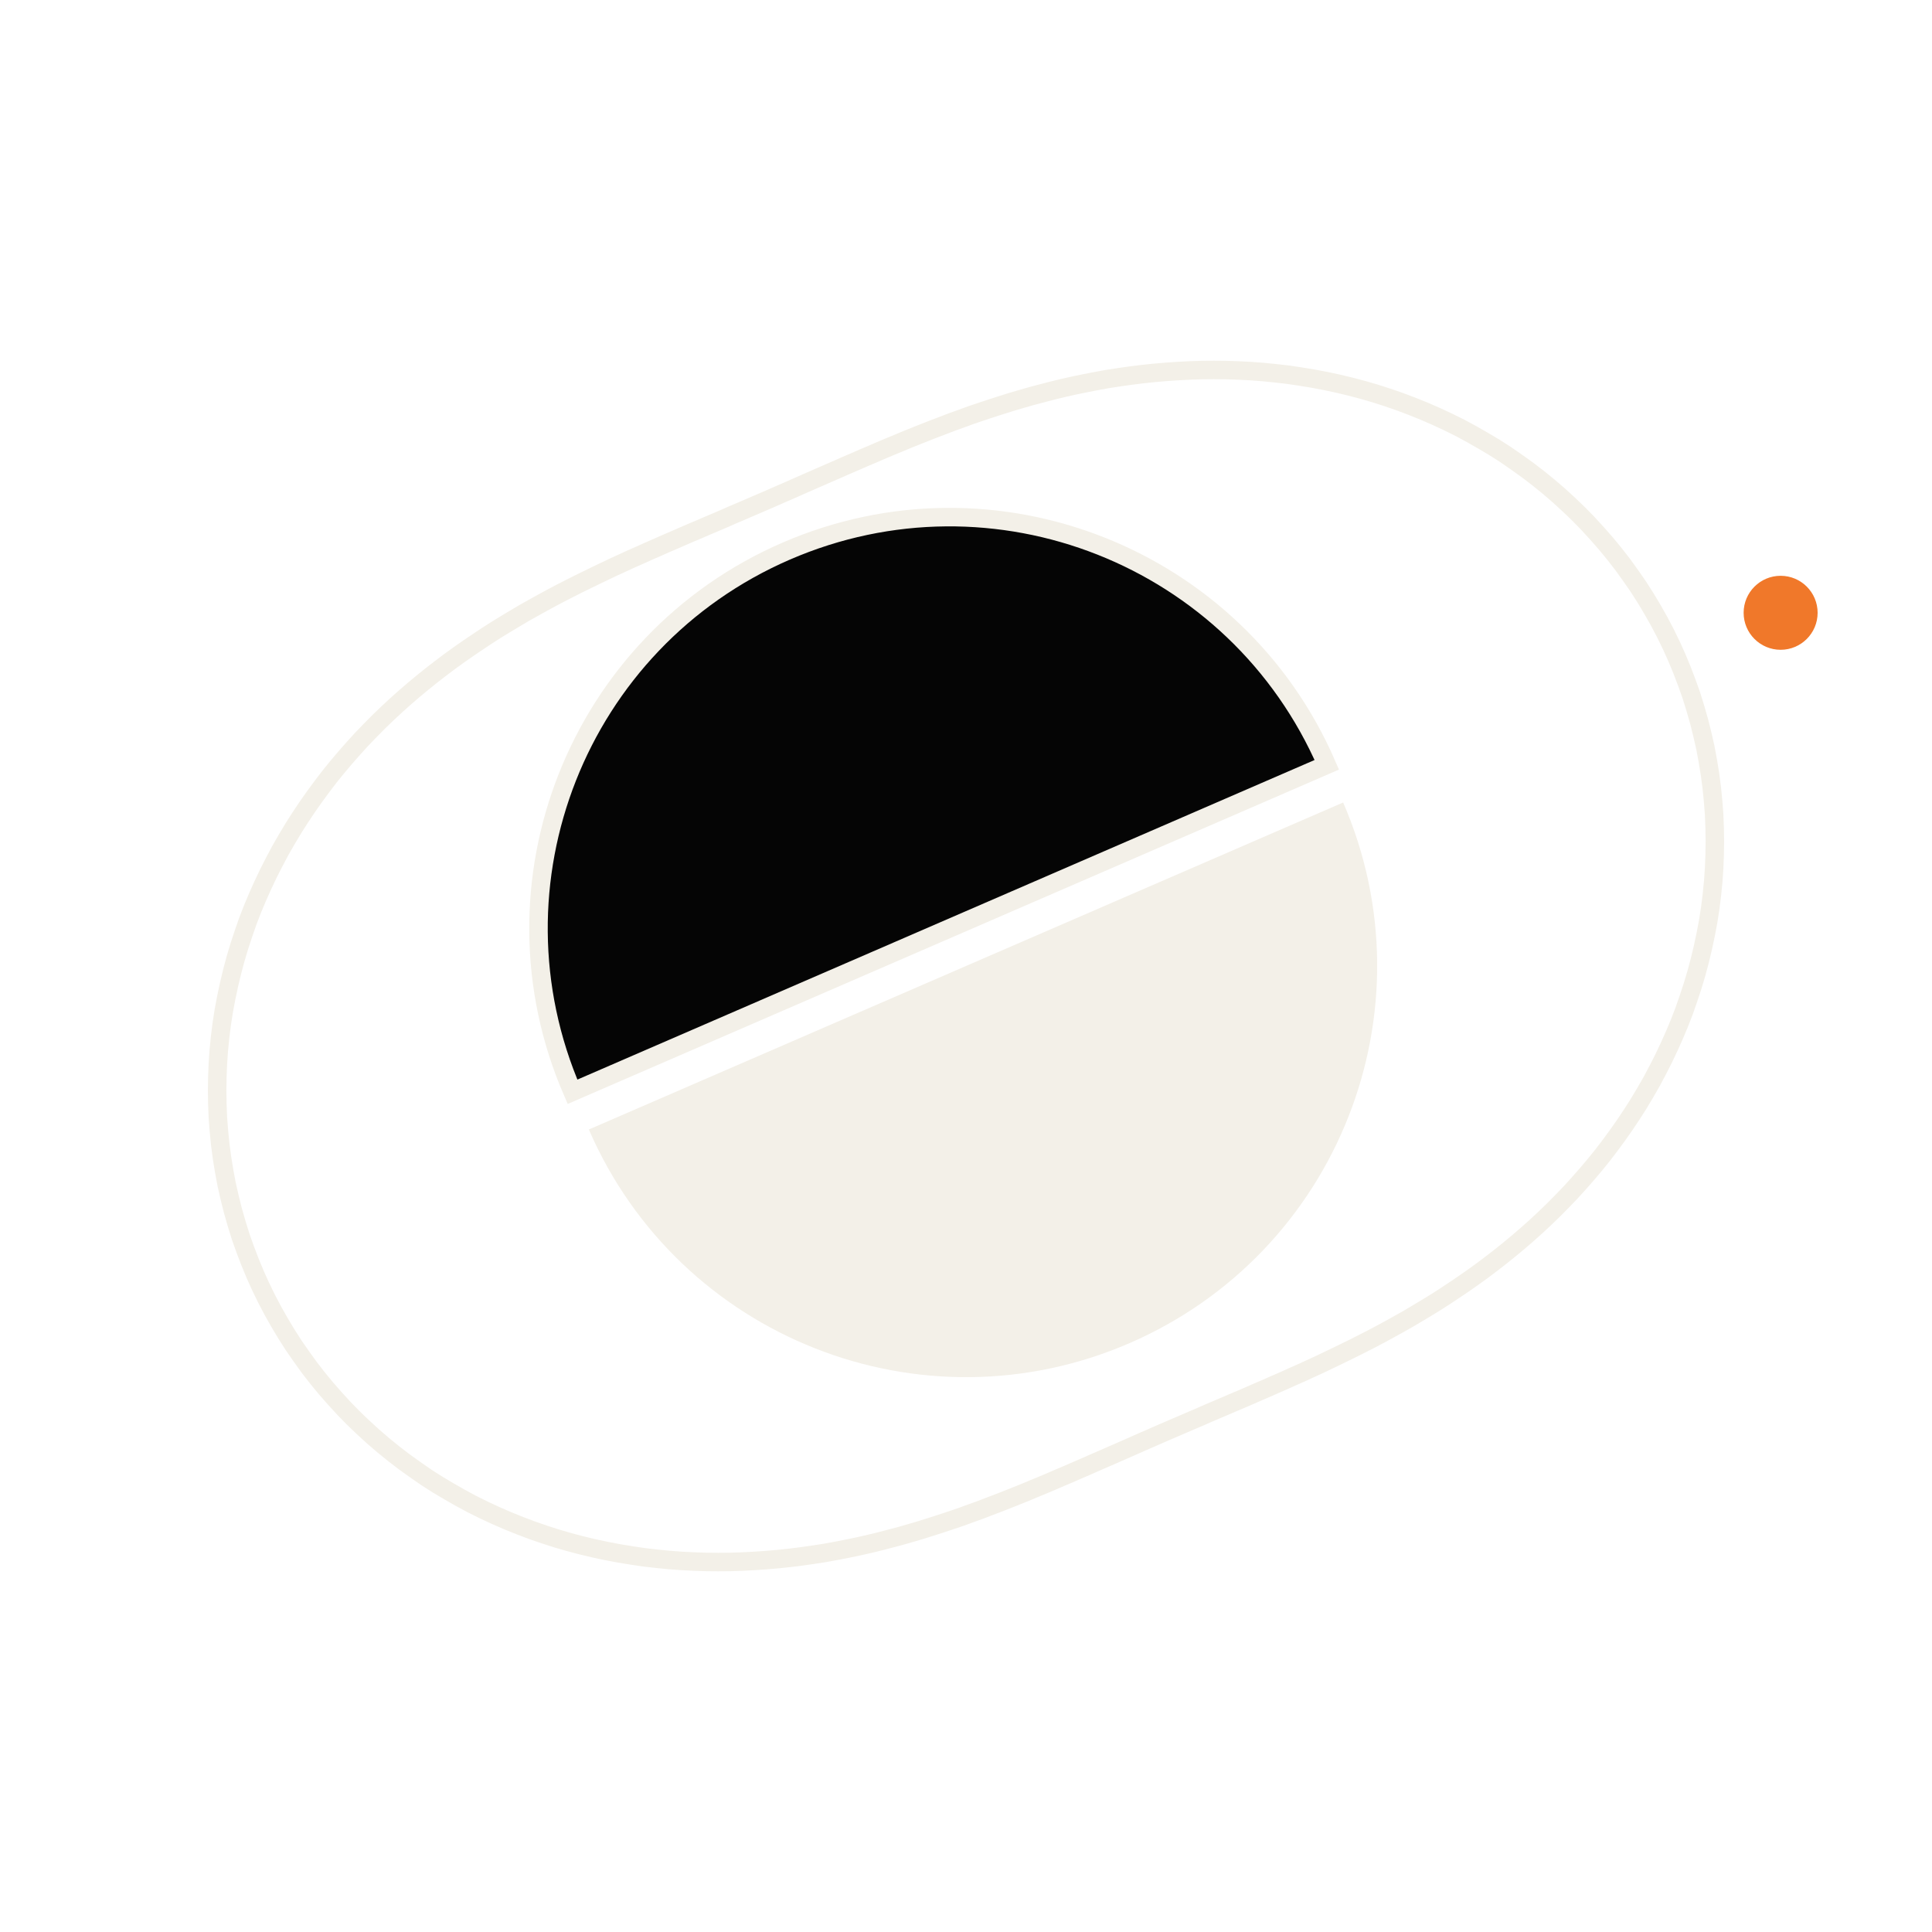
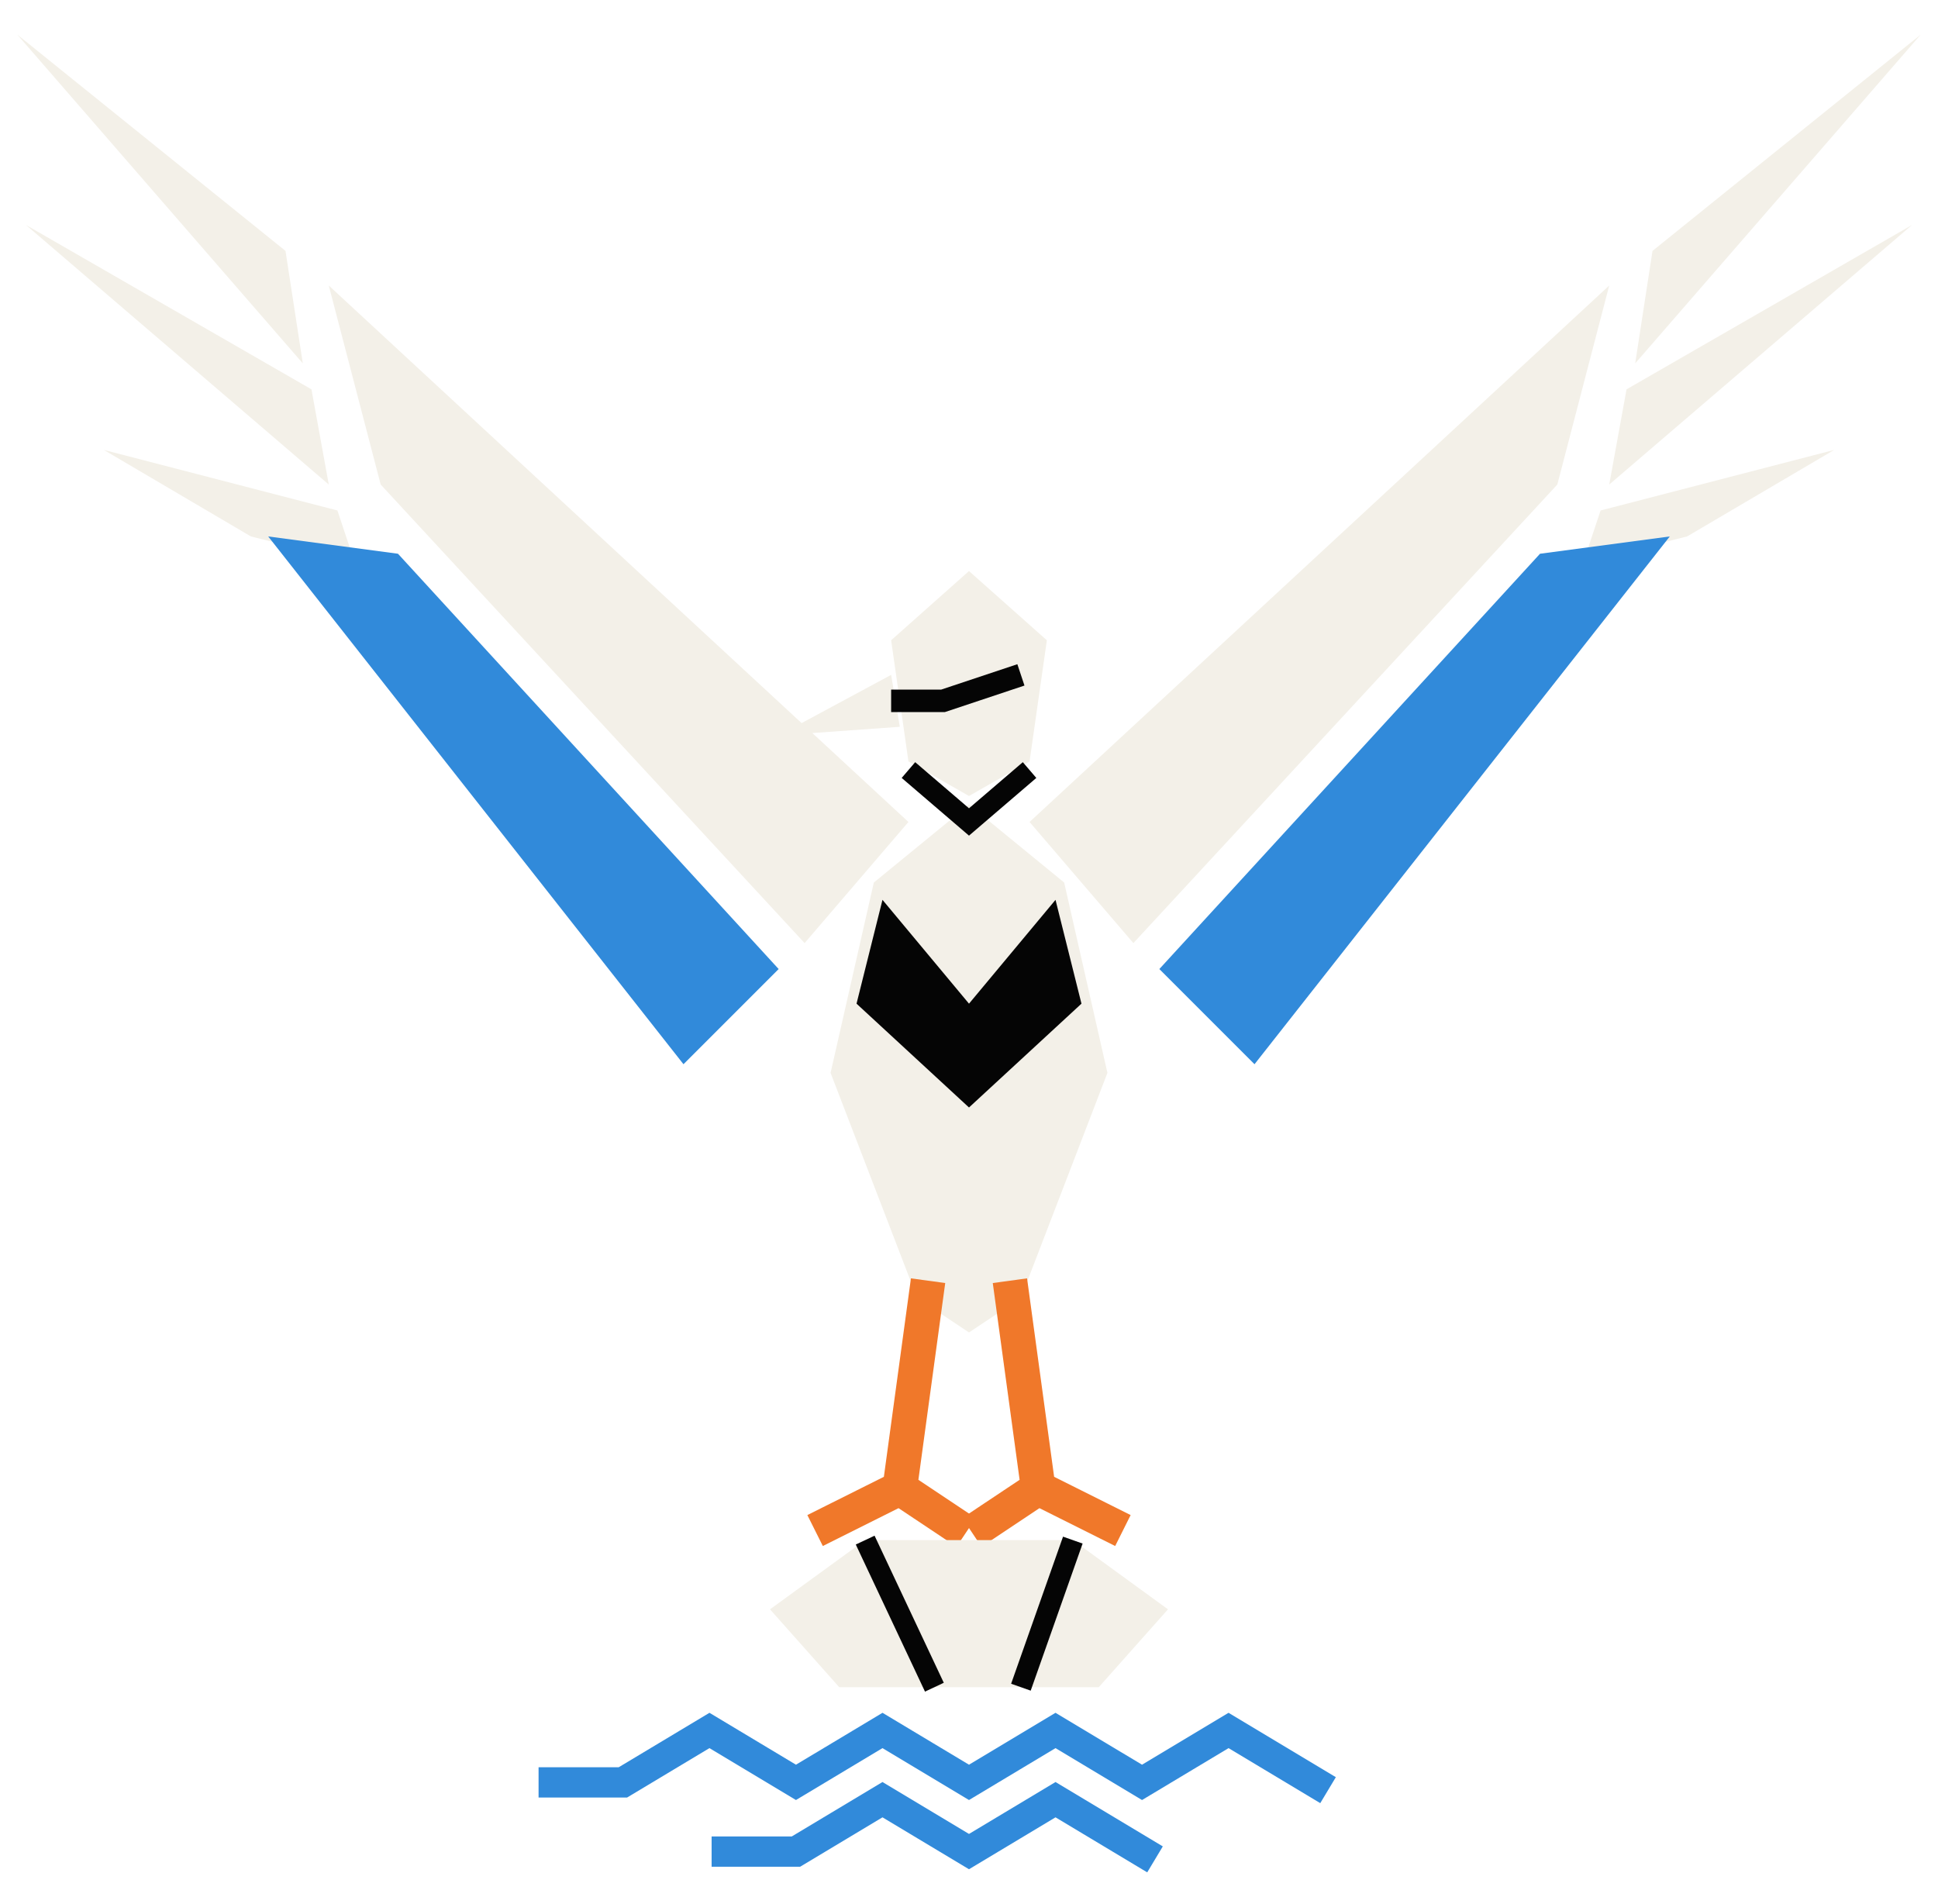
- <svg xmlns="http://www.w3.org/2000/svg" viewBox="6 6 188 188" width="188" height="188">
-   <path d="M169.18 70.01 L169.68 71.22 L170.15 72.45 L170.59 73.69 L170.98 74.95 L171.34 76.21 L171.66 77.49 L171.95 78.77 L172.19 80.06 L172.40 81.36 L172.57 82.66 L172.70 83.96 L172.80 85.27 L172.85 86.58 L172.87 87.88 L172.85 89.19 L172.80 90.49 L172.71 91.79 L172.58 93.09 L172.42 94.38 L172.22 95.66 L171.98 96.93 L171.71 98.20 L171.41 99.45 L171.08 100.69 L170.71 101.93 L170.31 103.14 L169.89 104.35 L169.43 105.54 L168.94 106.71 L168.42 107.87 L167.88 109.01 L167.31 110.13 L166.72 111.24 L166.10 112.32 L165.46 113.39 L164.79 114.44 L164.11 115.46 L163.40 116.47 L162.68 117.45 L161.94 118.42 L161.18 119.36 L160.40 120.28 L159.61 121.18 L158.81 122.06 L157.99 122.91 L157.16 123.75 L156.32 124.56 L155.47 125.35 L154.61 126.12 L153.74 126.87 L152.87 127.59 L151.99 128.30 L151.11 128.98 L150.22 129.65 L149.32 130.30 L148.43 130.92 L147.53 131.53 L146.64 132.12 L145.74 132.70 L144.84 133.25 L143.94 133.79 L143.05 134.32 L142.16 134.82 L141.26 135.32 L140.38 135.80 L139.49 136.27 L138.61 136.72 L137.74 137.16 L136.86 137.59 L136.00 138.01 L135.14 138.42 L134.28 138.83 L133.43 139.22 L132.58 139.61 L131.74 139.98 L130.90 140.36 L130.07 140.72 L129.24 141.09 L128.42 141.44 L127.60 141.80 L126.79 142.15 L125.98 142.49 L125.17 142.84 L124.37 143.18 L123.57 143.52 L122.78 143.87 L121.98 144.21 L121.19 144.55 L120.40 144.89 L119.61 145.23 L118.82 145.57 L118.03 145.92 L117.24 146.26 L116.45 146.61 L115.66 146.96 L114.86 147.31 L114.06 147.66 L113.26 148.01 L112.45 148.36 L111.64 148.72 L110.82 149.07 L110.00 149.43 L109.17 149.78 L108.34 150.14 L107.49 150.50 L106.64 150.85 L105.78 151.21 L104.91 151.56 L104.03 151.91 L103.14 152.26 L102.24 152.60 L101.33 152.95 L100.41 153.28 L99.48 153.62 L98.53 153.94 L97.57 154.26 L96.60 154.57 L95.62 154.88 L94.63 155.17 L93.62 155.46 L92.60 155.73 L91.57 156.00 L90.53 156.25 L89.47 156.49 L88.40 156.71 L87.32 156.92 L86.22 157.12 L85.12 157.29 L84.00 157.45 L82.87 157.59 L81.74 157.71 L80.59 157.81 L79.43 157.89 L78.26 157.95 L77.09 157.99 L75.90 158.00 L74.71 157.99 L73.52 157.95 L72.32 157.89 L71.11 157.80 L69.90 157.68 L68.68 157.54 L67.47 157.36 L66.25 157.16 L65.03 156.93 L63.81 156.67 L62.60 156.38 L61.39 156.06 L60.18 155.71 L58.97 155.32 L57.78 154.91 L56.59 154.46 L55.40 153.98 L54.23 153.47 L53.07 152.93 L51.92 152.36 L50.79 151.75 L49.67 151.11 L48.56 150.45 L47.47 149.75 L46.40 149.01 L45.34 148.25 L44.31 147.46 L43.30 146.64 L42.31 145.79 L41.35 144.91 L40.40 144.00 L39.49 143.07 L38.60 142.10 L37.74 141.12 L36.90 140.10 L36.10 139.07 L35.33 138.00 L34.58 136.92 L33.87 135.81 L33.20 134.69 L32.55 133.54 L31.94 132.38 L31.36 131.19 L30.82 129.99 L30.32 128.78 L29.85 127.55 L29.41 126.31 L29.02 125.05 L28.66 123.79 L28.34 122.51 L28.05 121.23 L27.81 119.94 L27.60 118.64 L27.43 117.34 L27.30 116.04 L27.20 114.73 L27.15 113.42 L27.13 112.12 L27.15 110.81 L27.20 109.51 L27.29 108.21 L27.42 106.91 L27.58 105.62 L27.78 104.34 L28.02 103.07 L28.29 101.80 L28.59 100.55 L28.92 99.31 L29.29 98.07 L29.69 96.86 L30.11 95.65 L30.57 94.46 L31.06 93.29 L31.58 92.13 L32.12 90.99 L32.69 89.87 L33.28 88.76 L33.90 87.68 L34.54 86.61 L35.21 85.56 L35.89 84.54 L36.60 83.53 L37.32 82.55 L38.06 81.58 L38.82 80.64 L39.60 79.72 L40.39 78.82 L41.19 77.94 L42.01 77.09 L42.84 76.25 L43.68 75.44 L44.53 74.65 L45.39 73.88 L46.26 73.13 L47.13 72.41 L48.01 71.70 L48.89 71.02 L49.78 70.35 L50.68 69.70 L51.57 69.08 L52.47 68.47 L53.36 67.88 L54.26 67.30 L55.16 66.75 L56.06 66.21 L56.95 65.68 L57.84 65.18 L58.74 64.68 L59.62 64.20 L60.51 63.73 L61.39 63.28 L62.26 62.84 L63.14 62.41 L64.00 61.99 L64.86 61.58 L65.72 61.17 L66.57 60.78 L67.42 60.39 L68.26 60.02 L69.10 59.64 L69.93 59.28 L70.76 58.91 L71.58 58.56 L72.40 58.20 L73.21 57.85 L74.02 57.51 L74.83 57.16 L75.63 56.82 L76.43 56.48 L77.22 56.13 L78.02 55.79 L78.81 55.45 L79.60 55.11 L80.39 54.77 L81.18 54.43 L81.97 54.08 L82.76 53.74 L83.55 53.39 L84.34 53.04 L85.14 52.69 L85.94 52.34 L86.74 51.99 L87.55 51.64 L88.36 51.28 L89.18 50.93 L90.00 50.57 L90.83 50.22 L91.66 49.86 L92.51 49.50 L93.36 49.15 L94.22 48.79 L95.09 48.44 L95.97 48.09 L96.86 47.74 L97.76 47.40 L98.67 47.05 L99.59 46.72 L100.52 46.38 L101.47 46.06 L102.43 45.74 L103.40 45.43 L104.38 45.12 L105.37 44.83 L106.38 44.54 L107.40 44.27 L108.43 44.00 L109.47 43.75 L110.53 43.51 L111.60 43.29 L112.68 43.08 L113.78 42.88 L114.88 42.71 L116.00 42.55 L117.13 42.41 L118.26 42.29 L119.41 42.19 L120.57 42.11 L121.74 42.05 L122.91 42.01 L124.10 42.00 L125.29 42.01 L126.48 42.05 L127.68 42.11 L128.89 42.20 L130.10 42.32 L131.32 42.46 L132.53 42.64 L133.75 42.84 L134.97 43.07 L136.19 43.33 L137.40 43.62 L138.61 43.94 L139.82 44.29 L141.03 44.68 L142.22 45.09 L143.41 45.54 L144.60 46.02 L145.77 46.53 L146.93 47.07 L148.08 47.64 L149.21 48.25 L150.33 48.89 L151.44 49.55 L152.53 50.25 L153.60 50.99 L154.66 51.75 L155.69 52.54 L156.70 53.36 L157.69 54.21 L158.65 55.09 L159.60 56.00 L160.51 56.93 L161.40 57.90 L162.26 58.88 L163.10 59.90 L163.90 60.93 L164.67 62.00 L165.42 63.08 L166.13 64.19 L166.80 65.31 L167.45 66.46 L168.06 67.62 L168.64 68.81 L169.18 70.01 Z" fill="none" stroke="#F3F0E8" stroke-width="1.8" />
-   <path d="M136.70 84.09 A40 40 0 0 1 63.30 115.91 Z" fill="#F3F0E8" />
-   <g transform="translate(-1.59 -3.67)">
-     <path d="M63.30 115.91 A40 40 0 0 1 136.70 84.09 Z" fill="#050505" stroke="#F3F0E8" stroke-width="1.8" />
+ <svg xmlns="http://www.w3.org/2000/svg" viewBox="8 4 224 220">
+   <g>
+     <path d="M127 99 L194 37 L188 60 L139 113 Z M113 99 L46 37 L52 60 L101 113 Z M199 33 L230 8 L197 46 Z M41 33 L10 8 L43 46 Z M196 49 L229 30 L194 60 Z M44 49 L11 30 L46 60 Z M193 63 L220 56 L203 66 L191 69 Z M47 63 L20 56 L37 66 L49 69 Z M120 97 L131 106 L136 128 L126 154 L120 158 L114 154 L104 128 L109 106 Z M120 70 L129 78 L127 92 L120 96 L113 92 L111 78 Z M111 82 L98 89 L112 88 Z" fill="#f3f0e8" />
+     <path d="M142 116 L186 68 L201 66 L153 127 Z M98 116 L54 68 L39 66 L87 127 Z" fill="#318ada" />
+     <path d="M110 108 L120 120 L130 108 L133 120 L120 132 L107 120 Z" fill="#050505" />
+     <path d="M126 82 L117 85 L111 85" fill="none" stroke="#050505" stroke-width="2.6" stroke-linejoin="miter" />
+     <path d="M113 93 L120 99 L127 93" fill="none" stroke="#050505" stroke-width="2.4" />
+     <path d="M115 154 L112 176 M104 180 L112 176 L118 180" fill="none" stroke="#f0782a" stroke-width="4" stroke-linecap="square" />
+     <path d="M125 154 L128 176 M136 180 L128 176 L122 180" fill="none" stroke="#f0782a" stroke-width="4" stroke-linecap="square" />
+     <path d="M97 190 L108 182 L132 182 L143 190 L135 199 L105 199 Z" fill="#f3f0e8" />
+     <path d="M108 182 L116 199 M132 182 L126 199" stroke="#050505" stroke-width="2.4" />
+     <path d="M72 210 L80 210 L90 204 L100 210 L110 204 L120 210 L130 204 L140 210 L150 204 L160 210" fill="none" stroke="#318ada" stroke-width="3.5" stroke-linejoin="miter" stroke-linecap="square" />
+     <path d="M92 218 L100 218 L110 212 L120 218 L130 212 L140 218" fill="none" stroke="#318ada" stroke-width="3.5" stroke-linejoin="miter" stroke-linecap="square" />
  </g>
-   <circle cx="179.27" cy="65.63" r="3.6" fill="#F0782A" />
</svg>
